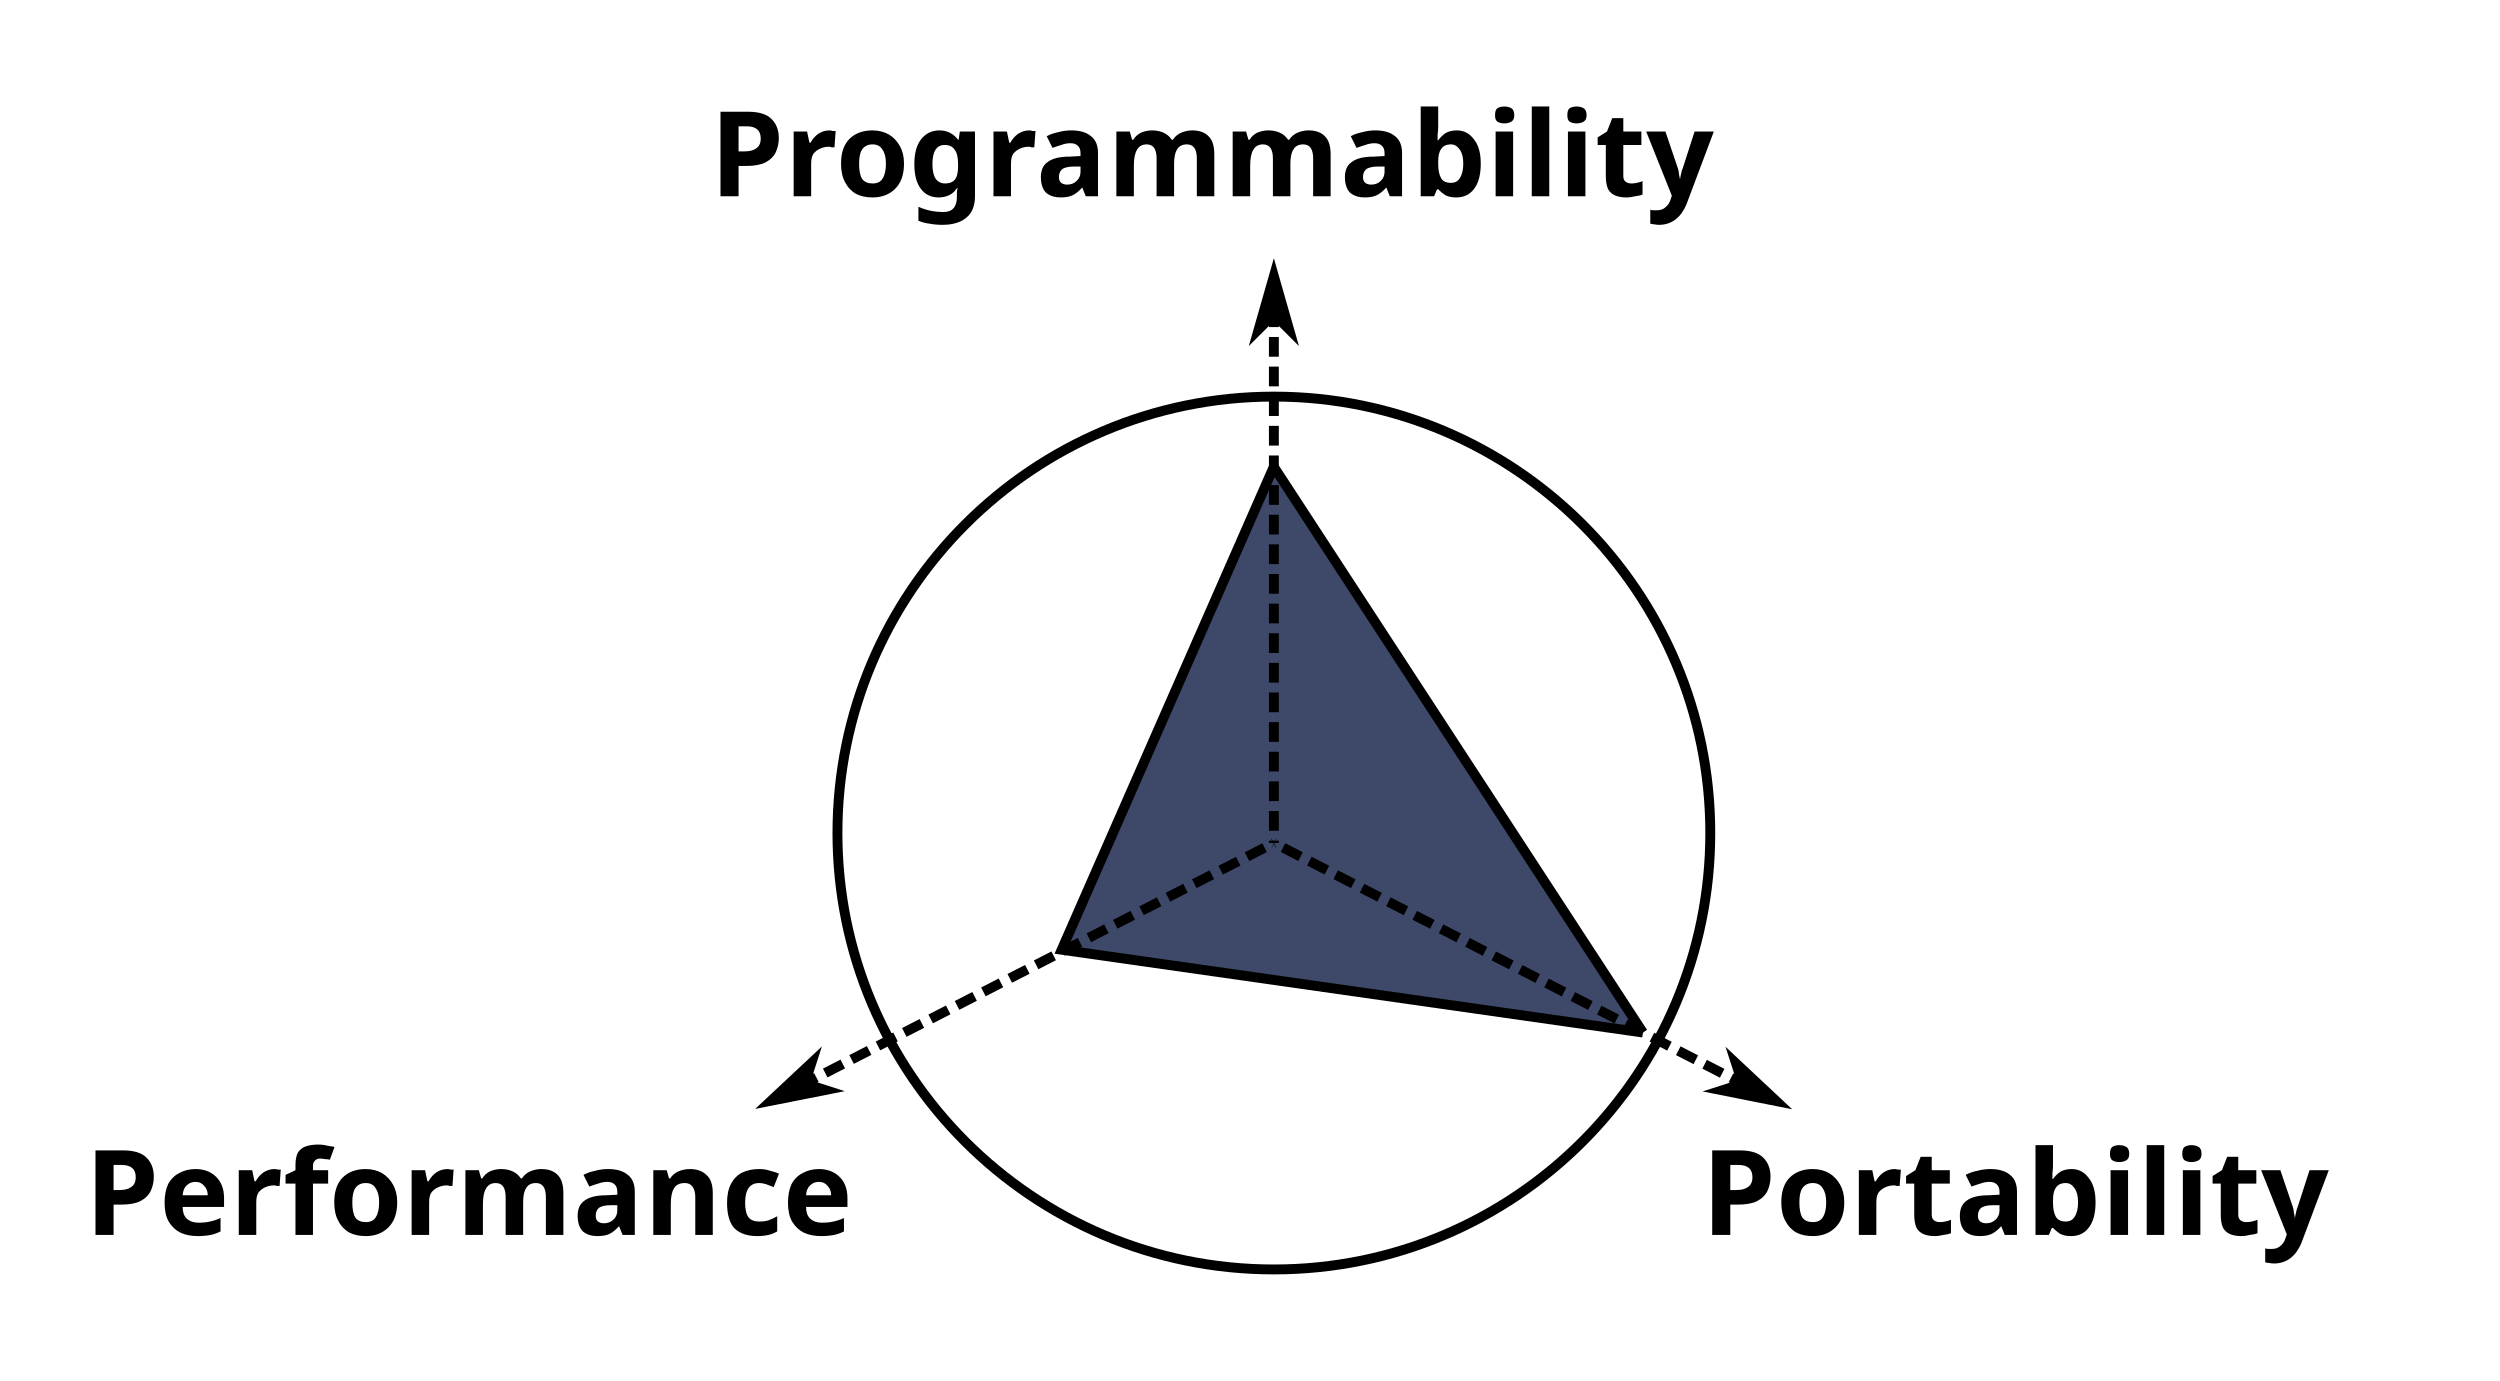
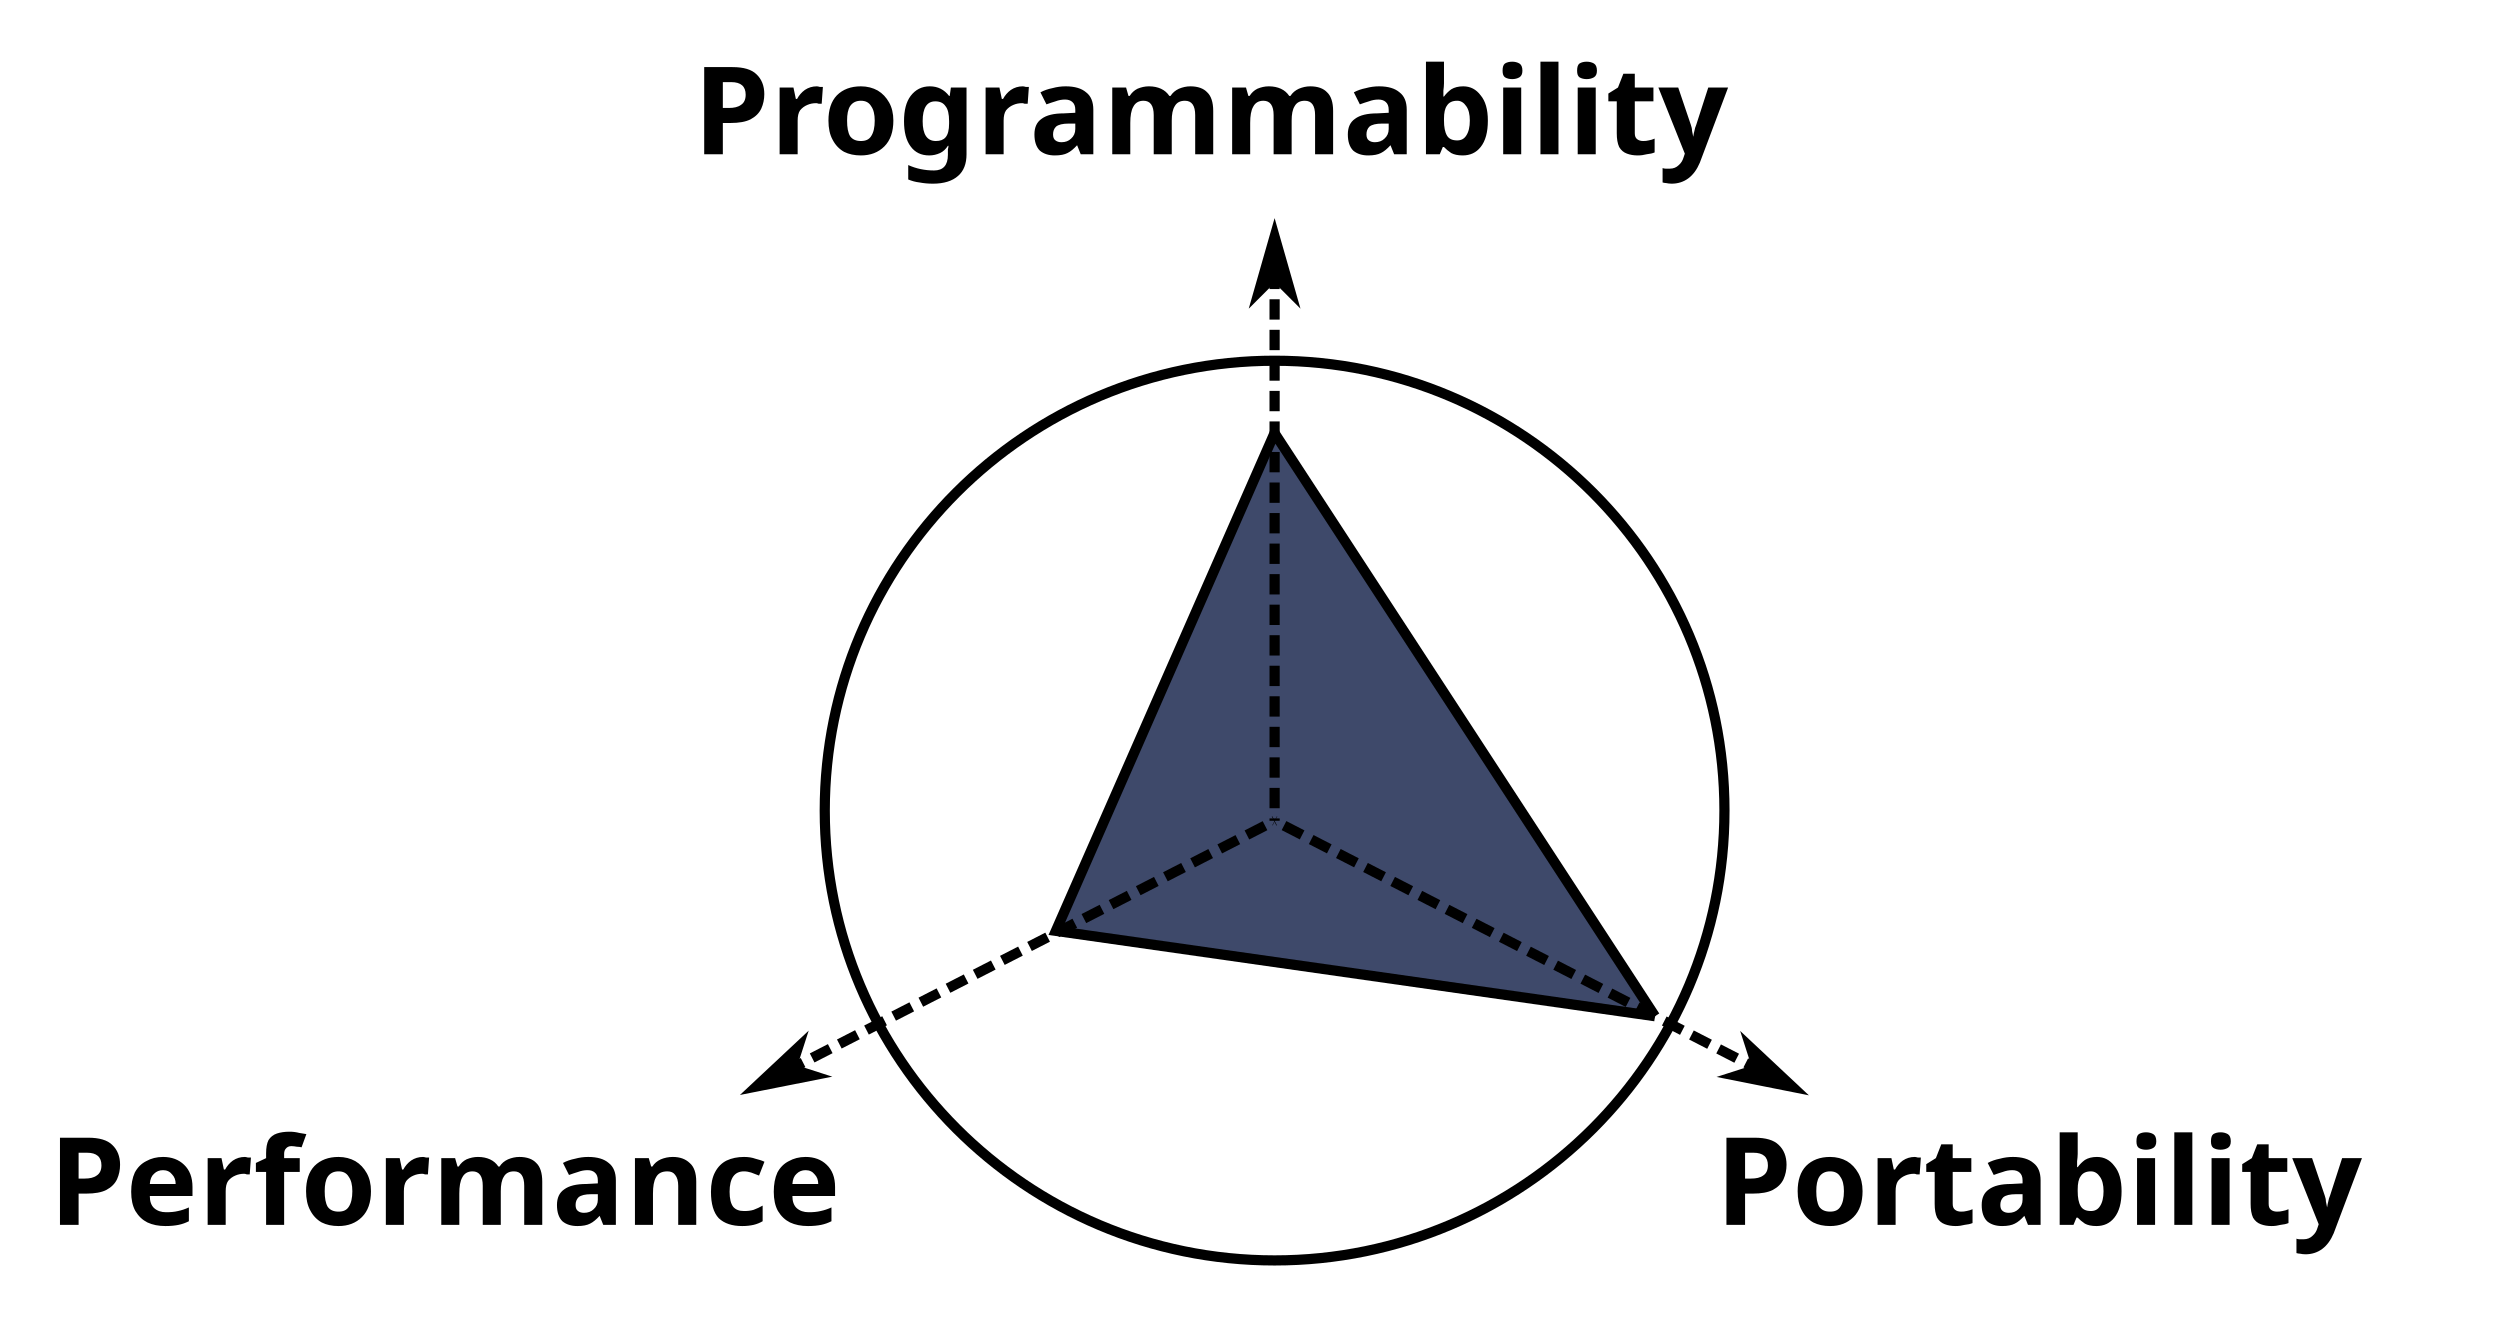
- <svg xmlns="http://www.w3.org/2000/svg" width="67mm" height="37mm" viewBox="0 0 67 37" version="1.1" id="svg8">
+ <svg xmlns="http://www.w3.org/2000/svg" width="65mm" height="34.5mm" viewBox="0 0 65 34.5" version="1.1" id="svg8">
  <defs id="defs2">
    <marker orient="auto" refY="0" refX="0" id="marker6836" style="overflow:visible">
      <path id="path6834" d="M 0,0 5,-5 -12.5,0 5,5 Z" style="fill:#000000;fill-opacity:1;fill-rule:evenodd;stroke:#000000;stroke-width:1pt;stroke-opacity:1" transform="matrix(0.4,0,0,0.4,4,0)" />
    </marker>
    <marker style="overflow:visible" id="marker6752" refX="0" refY="0" orient="auto">
      <path transform="matrix(0.4,0,0,0.4,4,0)" style="fill:#000000;fill-opacity:1;fill-rule:evenodd;stroke:#000000;stroke-width:1pt;stroke-opacity:1" d="M 0,0 5,-5 -12.5,0 5,5 Z" id="path6750" />
    </marker>
    <marker orient="auto" refY="0" refX="0" id="Arrow1Sstart" style="overflow:visible">
      <path id="path6346" d="M 0,0 5,-5 -12.5,0 5,5 Z" style="fill:#000000;fill-opacity:1;fill-rule:evenodd;stroke:#000000;stroke-width:1pt;stroke-opacity:1" transform="matrix(0.2,0,0,0.2,1.2,0)" />
    </marker>
    <marker orient="auto" refY="0" refX="0" id="Arrow1Mend" style="overflow:visible">
      <path id="path6343" d="M 0,0 5,-5 -12.5,0 5,5 Z" style="fill:#000000;fill-opacity:1;fill-rule:evenodd;stroke:#000000;stroke-width:1pt;stroke-opacity:1" transform="matrix(-0.4,0,0,-0.4,-4,0)" />
    </marker>
    <marker orient="auto" refY="0" refX="0" id="Arrow1Lstart" style="overflow:visible">
      <path id="path6334" d="M 0,0 5,-5 -12.5,0 5,5 Z" style="fill:#000000;fill-opacity:1;fill-rule:evenodd;stroke:#000000;stroke-width:1pt;stroke-opacity:1" transform="matrix(0.8,0,0,0.8,10,0)" />
    </marker>
    <marker orient="auto" refY="0" refX="0" id="marker6836-6" style="overflow:visible">
      <path id="path6834-2" d="M 0,0 5,-5 -12.5,0 5,5 Z" style="fill:#000000;fill-opacity:1;fill-rule:evenodd;stroke:#000000;stroke-width:1pt;stroke-opacity:1" transform="matrix(0.4,0,0,0.4,4,0)" />
    </marker>
    <marker style="overflow:visible" id="marker6752-5" refX="0" refY="0" orient="auto">
      <path transform="matrix(0.4,0,0,0.4,4,0)" style="fill:#000000;fill-opacity:1;fill-rule:evenodd;stroke:#000000;stroke-width:1pt;stroke-opacity:1" d="M 0,0 5,-5 -12.5,0 5,5 Z" id="path6750-2" />
    </marker>
    <marker style="overflow:visible" id="marker6752-5-9" refX="0" refY="0" orient="auto">
      <path transform="matrix(0.4,0,0,0.4,4,0)" style="fill:#000000;fill-opacity:1;fill-rule:evenodd;stroke:#000000;stroke-width:1pt;stroke-opacity:1" d="M 0,0 5,-5 -12.5,0 5,5 Z" id="path6750-2-4" />
    </marker>
  </defs>
-   <g id="layer1" transform="translate(-110.2977,-24.1786)">
-     <g id="g1197" transform="translate(8.177348,-2.846416)">
+   <g id="layer1" transform="translate(-110.2977,-26.6786)">
+     <g id="g1197" transform="translate(7.177348,-1.596416)">
      <text id="text3746" y="60.121" x="104.398" style="font-style:normal;font-weight:normal;font-size:10.583px;line-height:1.25;font-family:sans-serif;letter-spacing:0px;word-spacing:0px;fill:#000000;fill-opacity:1;stroke:none;stroke-width:0.265;stroke-opacity:1" xml:space="preserve">
        <tspan style="font-style:normal;font-variant:normal;font-weight:bold;font-stretch:normal;font-size:3.175px;font-family:sans-serif;-inkscape-font-specification:'sans-serif, Bold';font-variant-ligatures:normal;font-variant-caps:normal;font-variant-numeric:normal;font-feature-settings:normal;text-align:start;writing-mode:lr-tb;text-anchor:start;fill:#000000;fill-opacity:1;stroke:none;stroke-width:0.265;stroke-opacity:1" y="60.121" x="104.398" id="tspan3744">Performance</tspan>
      </text>
      <text id="text3746-2-4" y="60.121" x="147.728" style="font-style:normal;font-weight:normal;font-size:10.583px;line-height:1.25;font-family:sans-serif;letter-spacing:0px;word-spacing:0px;fill:#000000;fill-opacity:1;stroke:none;stroke-width:0.265;stroke-opacity:1" xml:space="preserve">
        <tspan style="font-style:normal;font-variant:normal;font-weight:bold;font-stretch:normal;font-size:3.175px;font-family:sans-serif;-inkscape-font-specification:'sans-serif, Bold';font-variant-ligatures:normal;font-variant-caps:normal;font-variant-numeric:normal;font-feature-settings:normal;text-align:start;writing-mode:lr-tb;text-anchor:start;fill:#000000;fill-opacity:1;stroke:none;stroke-width:0.265;stroke-opacity:1" y="60.121" x="147.728" id="tspan3744-6-8">Portability</tspan>
      </text>
      <text id="text3746-2" y="32.284" x="121.15" style="font-style:normal;font-weight:normal;font-size:10.583px;line-height:1.25;font-family:sans-serif;letter-spacing:0px;word-spacing:0px;fill:#000000;fill-opacity:1;stroke:none;stroke-width:0.265;stroke-opacity:1" xml:space="preserve">
        <tspan style="font-style:normal;font-variant:normal;font-weight:bold;font-stretch:normal;font-size:3.175px;font-family:sans-serif;-inkscape-font-specification:'sans-serif, Bold';font-variant-ligatures:normal;font-variant-caps:normal;font-variant-numeric:normal;font-feature-settings:normal;text-align:start;writing-mode:lr-tb;text-anchor:start;fill:#000000;fill-opacity:1;stroke:none;stroke-width:0.265;stroke-opacity:1" y="32.284" x="121.15" id="tspan3744-6">Programmability</tspan>
      </text>
      <g transform="translate(4.3259092e-6,1.762502e-6)" id="g22783">
        <path style="fill:#3e496a;fill-opacity:1;stroke:#000000;stroke-width:0.265px;stroke-linecap:butt;stroke-linejoin:miter;stroke-opacity:1" d="m 146.15,54.697 -15.577,-2.219 5.685,-12.943 9.892,15.162" id="path12475" />
        <path style="fill:none;stroke:#000000;stroke-width:0.265;stroke-linecap:butt;stroke-linejoin:miter;stroke-miterlimit:4;stroke-dasharray:0.529, 0.265;stroke-dashoffset:0;stroke-opacity:1;marker-start:url(#marker6752)" d="M 136.26,34.468 V 49.615" id="path6330" />
        <circle style="opacity:1;fill:none;fill-opacity:1;stroke:#000000;stroke-width:0.265;stroke-miterlimit:4;stroke-dasharray:none;stroke-dashoffset:0;stroke-opacity:1" id="path12424" cx="136.26" cy="49.35" r="11.696" />
        <path style="fill:none;stroke:#000000;stroke-width:0.265;stroke-linecap:butt;stroke-linejoin:miter;stroke-miterlimit:4;stroke-dasharray:0.529, 0.265;stroke-dashoffset:0;stroke-opacity:1;marker-start:url(#marker6752-5)" d="m 122.823,56.506 13.437,-6.891" id="path6330-6" />
        <path style="fill:none;stroke:#000000;stroke-width:0.265;stroke-linecap:butt;stroke-linejoin:miter;stroke-miterlimit:4;stroke-dasharray:0.529, 0.265;stroke-dashoffset:0;stroke-opacity:1;marker-start:url(#marker6752-5-9)" d="M 149.687,56.515 136.26,49.615" id="path6330-6-4" />
      </g>
    </g>
  </g>
</svg>
